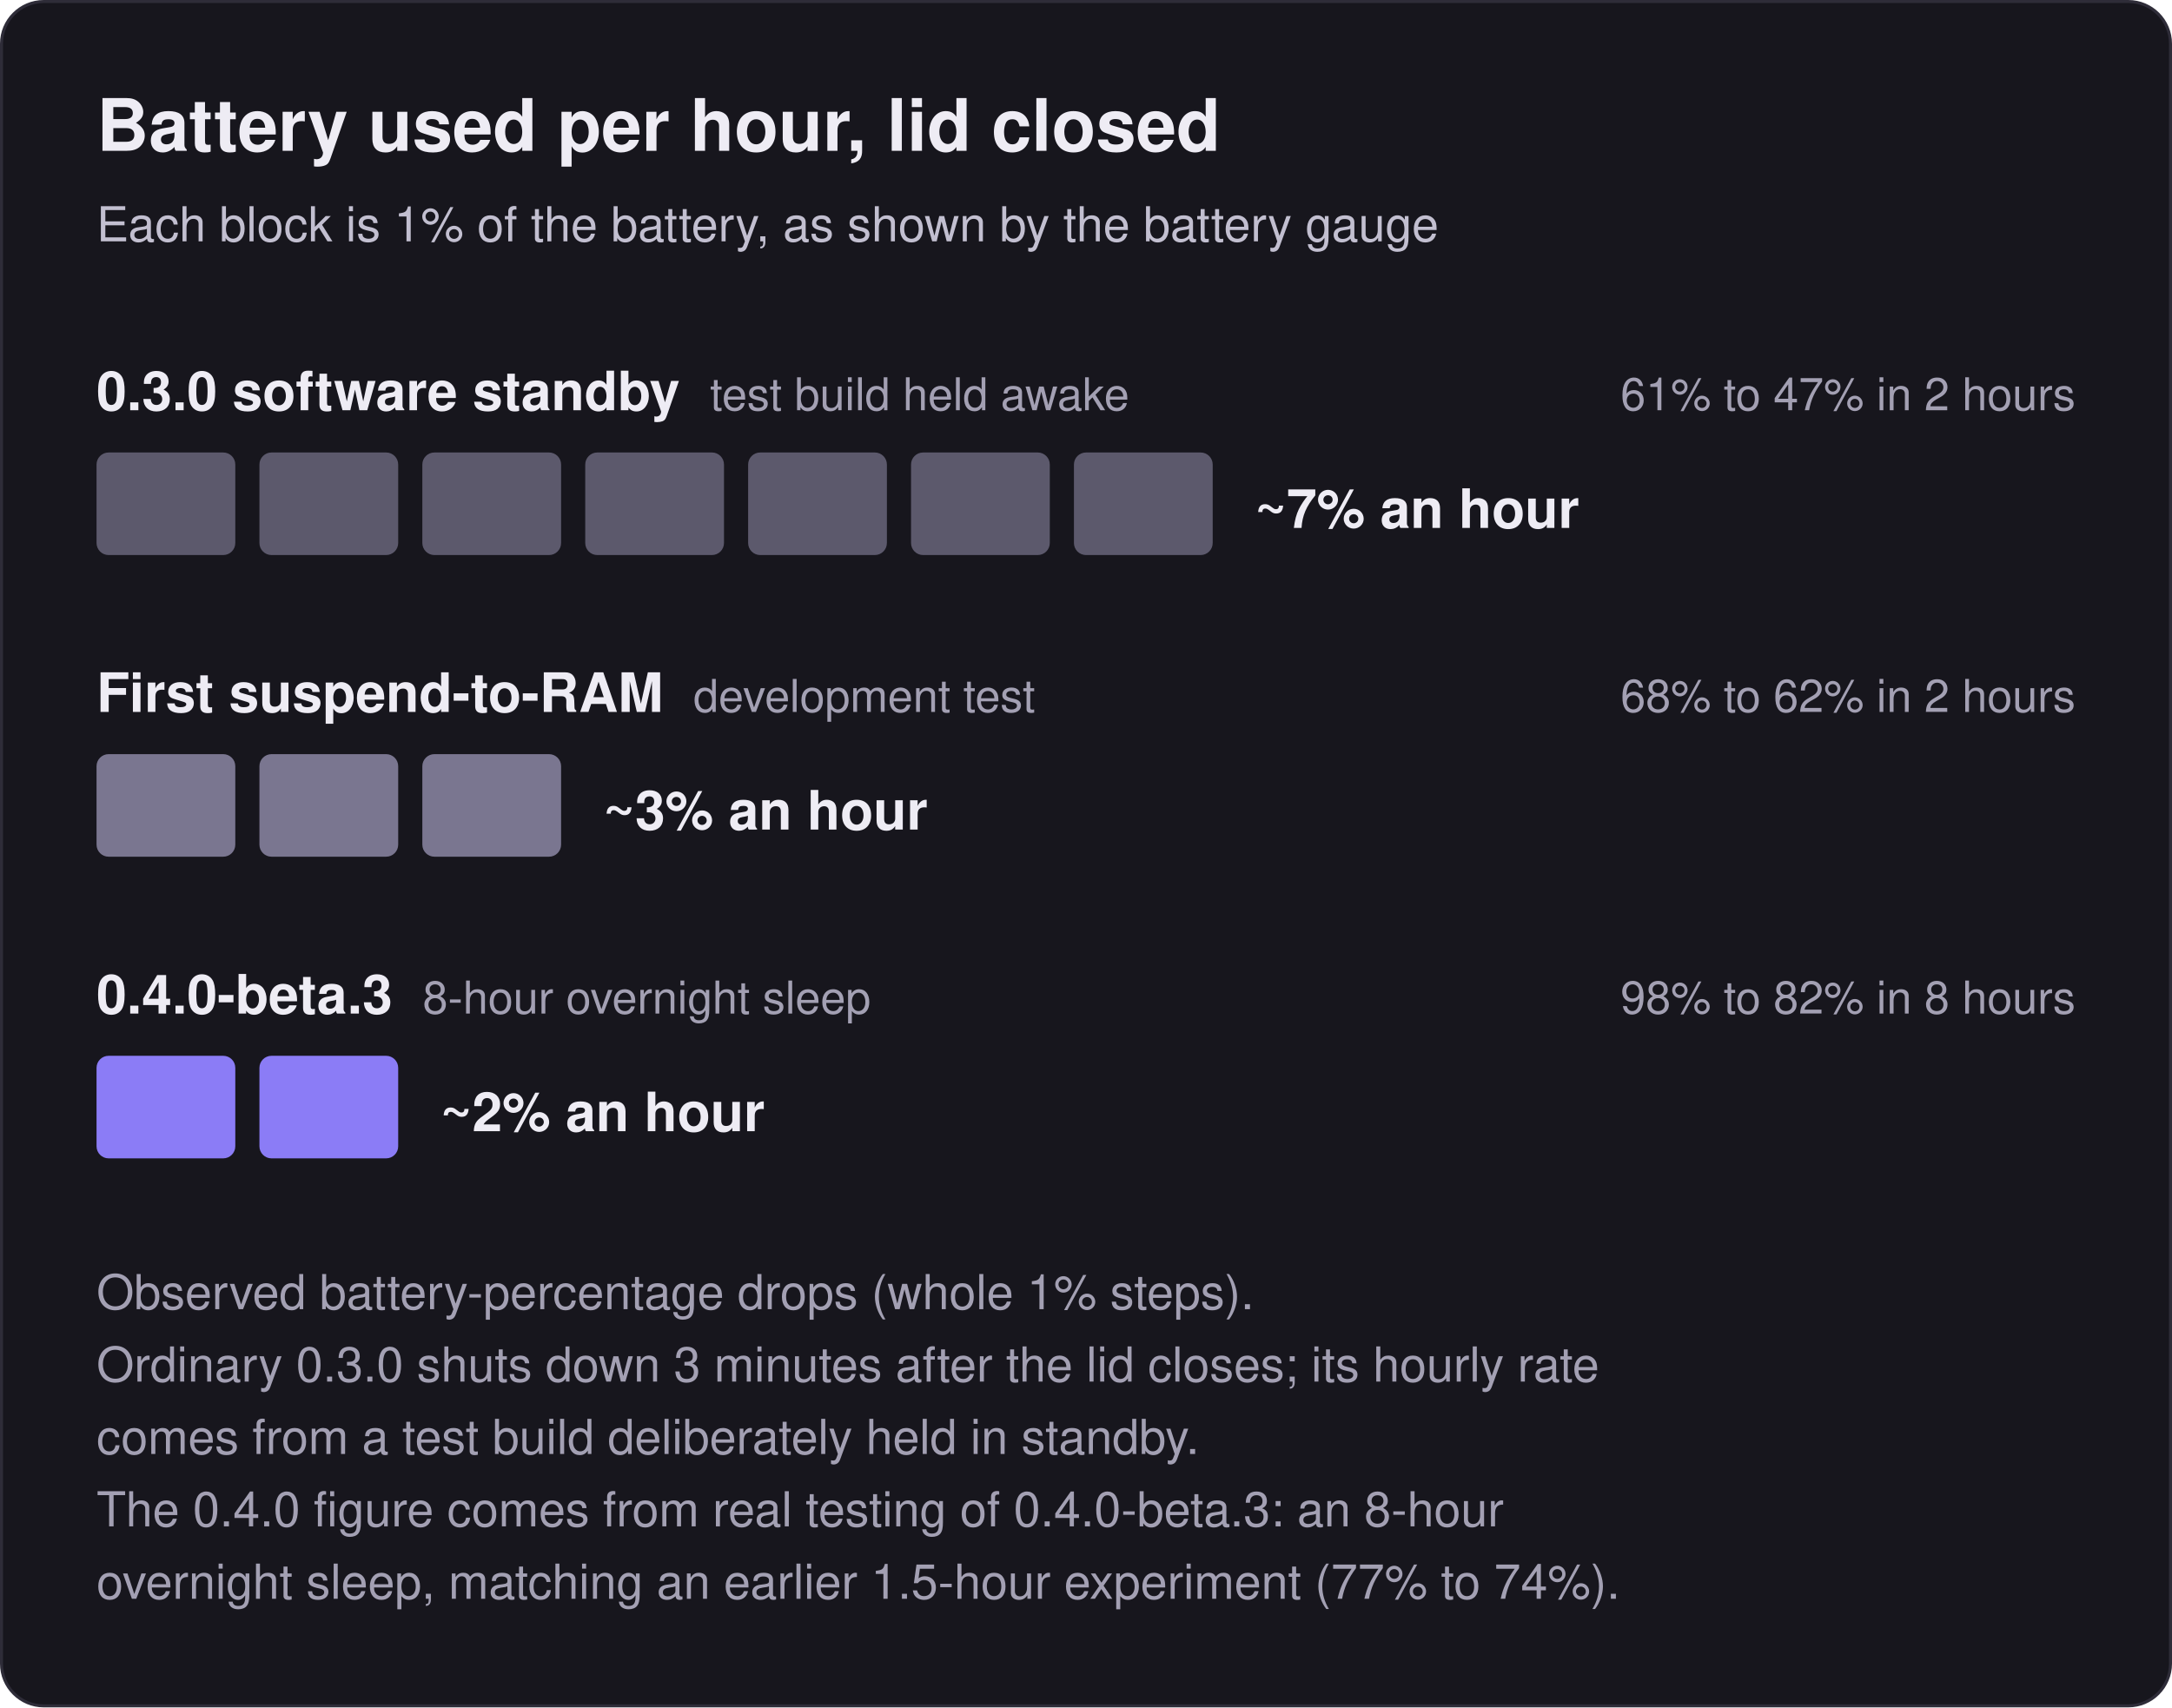
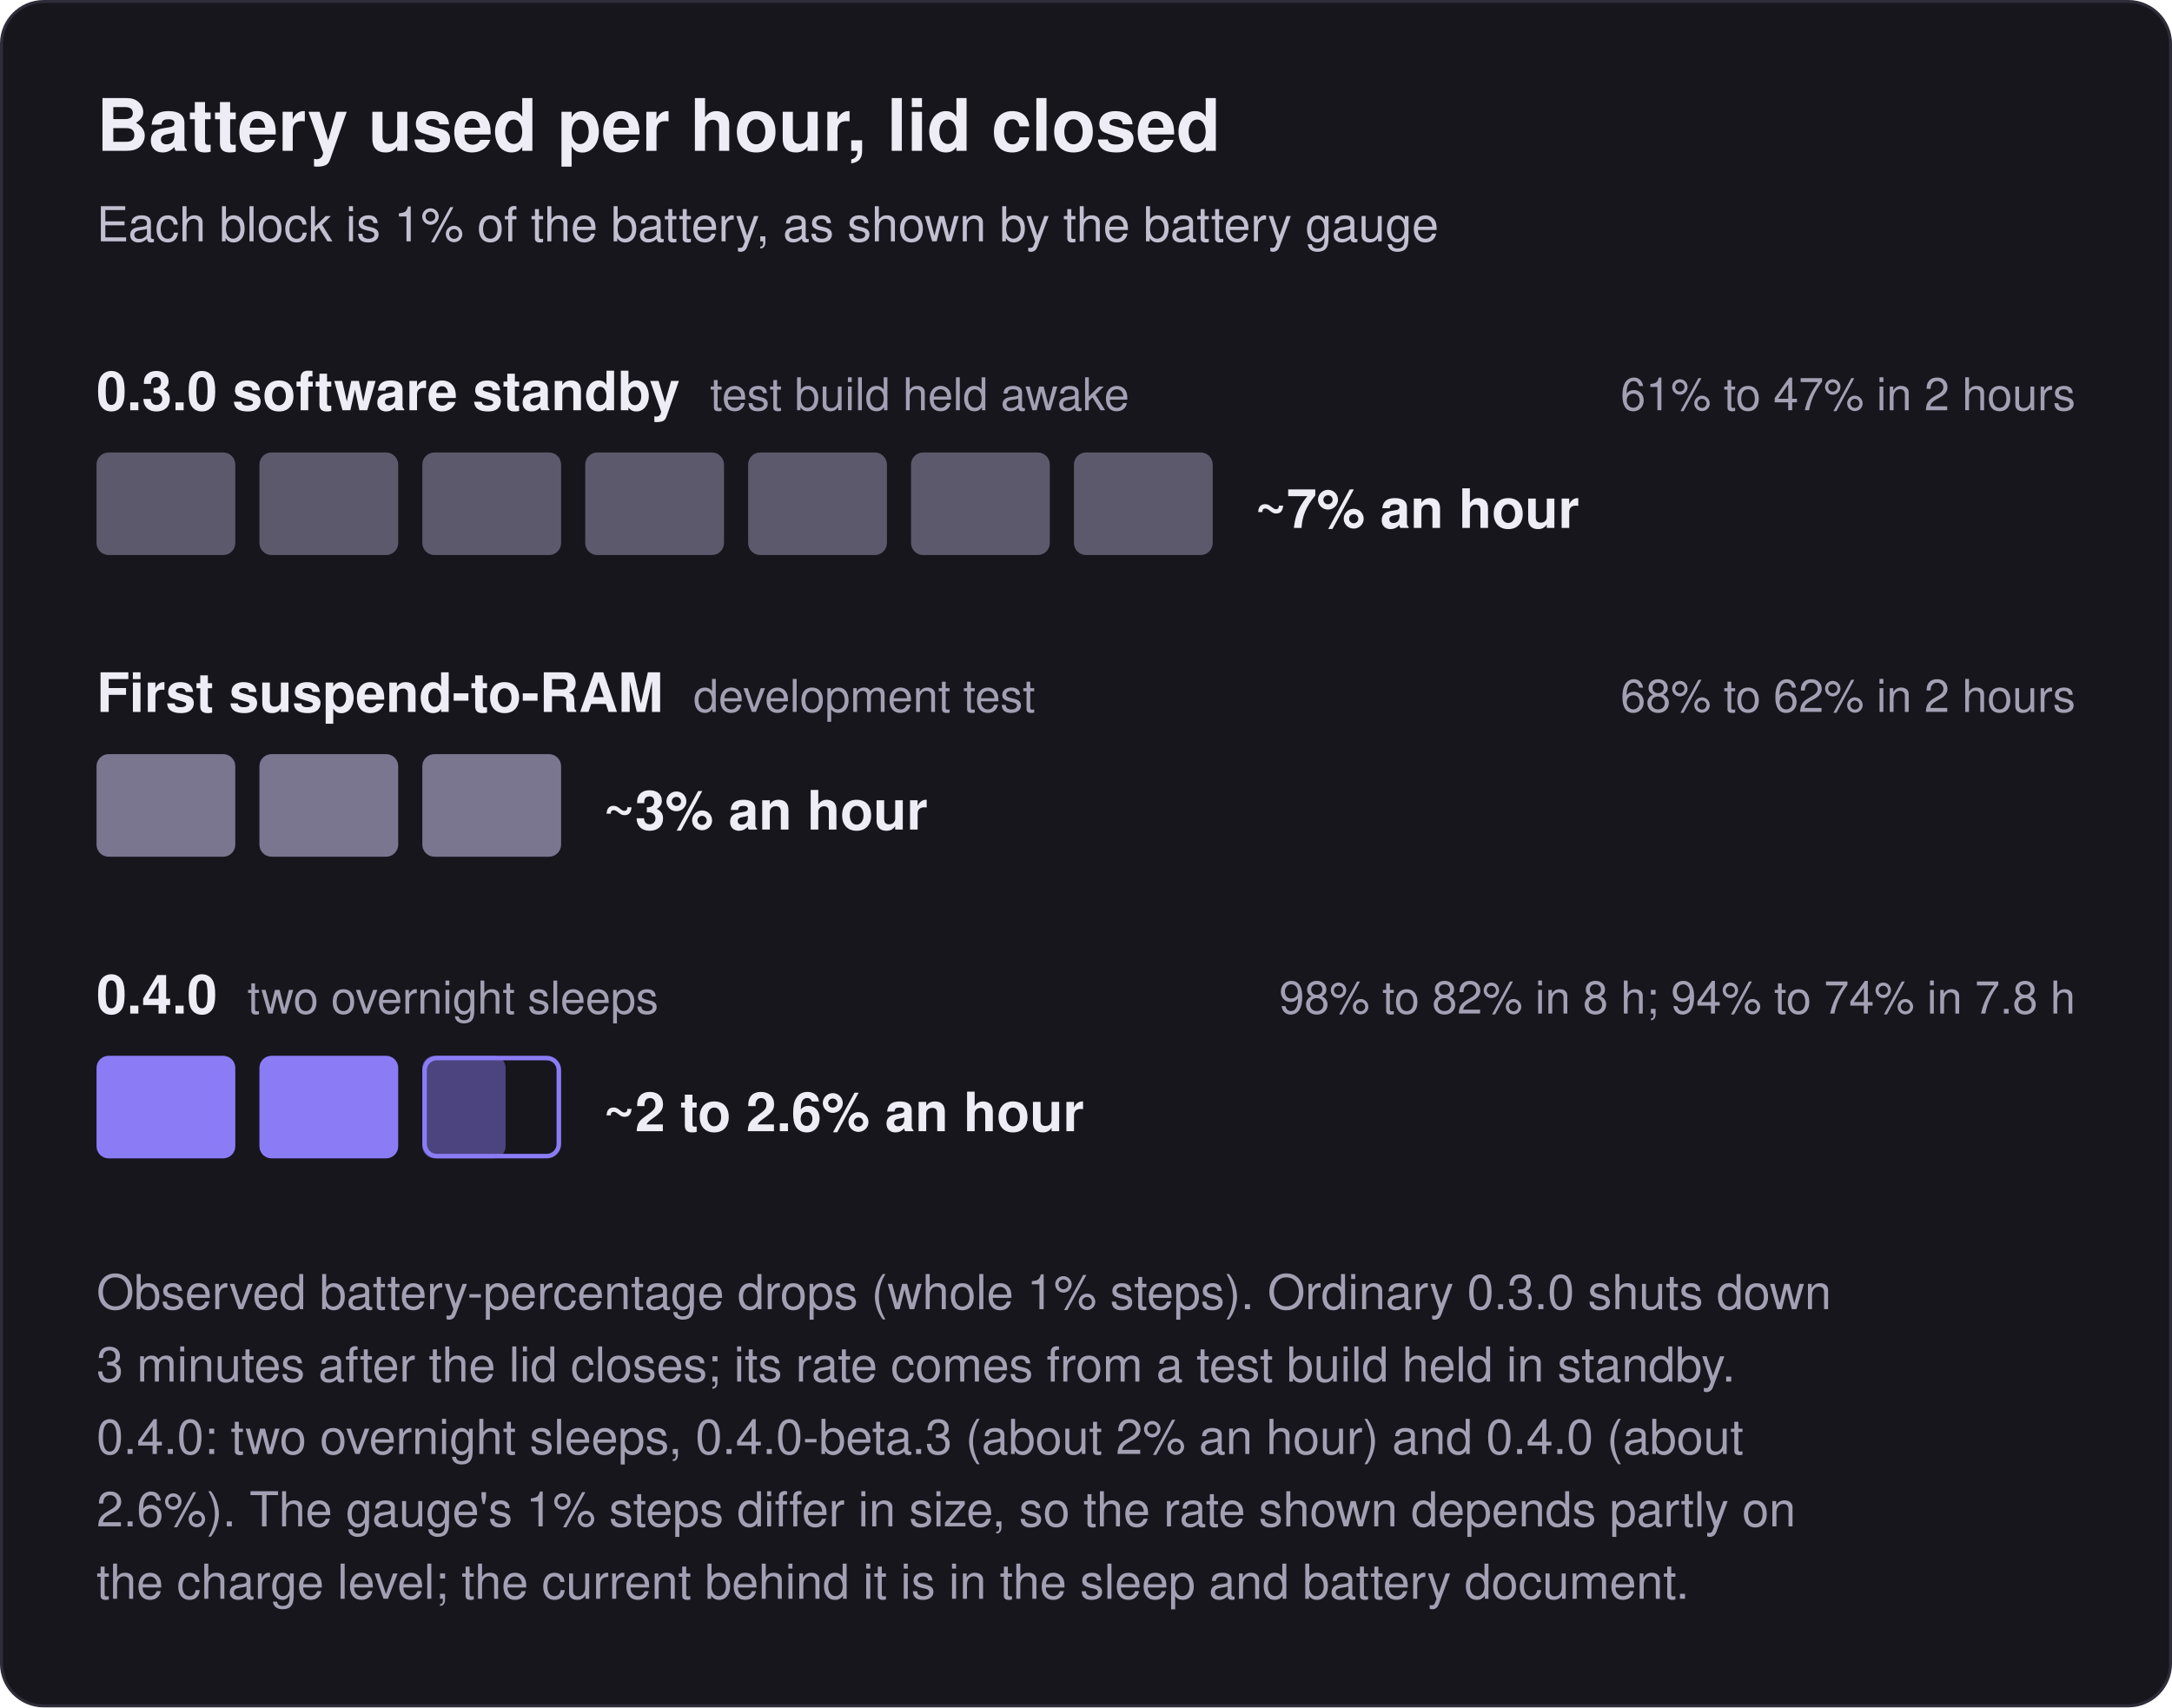
<svg xmlns="http://www.w3.org/2000/svg" width="720" height="566" viewBox="0 0 720 566" role="img" aria-labelledby="t d">
  <rect x="0.5" y="0.5" width="719" height="565" rx="14" fill="#17161D" stroke="#2E2C38" />
  <g font-family="-apple-system, BlinkMacSystemFont, 'Segoe UI', Helvetica, Arial, sans-serif">
    <text x="32" y="50" font-size="24" fill="#EEECF4" font-weight="650" text-anchor="start">Battery used per hour, lid closed</text>
    <text x="32" y="80" font-size="16" fill="#C2BFD0" font-weight="400" text-anchor="start">Each block is 1% of the battery, as shown by the battery gauge</text>
    <text x="32" y="136" font-size="18" fill="#EEECF4" font-weight="600">0.3.0 software standby<tspan dx="10" font-size="15" font-weight="400" fill="#A3A0B3">test build held awake</tspan>
    </text>
    <rect x="32" y="150" width="46" height="34" rx="4" fill="#5C596C" />
    <rect x="86" y="150" width="46" height="34" rx="4" fill="#5C596C" />
    <rect x="140" y="150" width="46" height="34" rx="4" fill="#5C596C" />
    <rect x="194" y="150" width="46" height="34" rx="4" fill="#5C596C" />
    <rect x="248" y="150" width="46" height="34" rx="4" fill="#5C596C" />
    <rect x="302" y="150" width="46" height="34" rx="4" fill="#5C596C" />
    <rect x="356" y="150" width="46" height="34" rx="4" fill="#5C596C" />
    <text x="416" y="175" font-size="18" fill="#EEECF4" font-weight="650" text-anchor="start">~7% an hour</text>
    <text x="688" y="136" font-size="15" fill="#A3A0B3" font-weight="400" text-anchor="end">61% to 47% in 2 hours</text>
    <text x="32" y="236" font-size="18" fill="#EEECF4" font-weight="600">First suspend-to-RAM<tspan dx="10" font-size="15" font-weight="400" fill="#A3A0B3">development test</tspan>
    </text>
    <rect x="32" y="250" width="46" height="34" rx="4" fill="#7A7690" />
    <rect x="86" y="250" width="46" height="34" rx="4" fill="#7A7690" />
    <rect x="140" y="250" width="46" height="34" rx="4" fill="#7A7690" />
    <text x="200" y="275" font-size="18" fill="#EEECF4" font-weight="650" text-anchor="start">~3% an hour</text>
    <text x="688" y="236" font-size="15" fill="#A3A0B3" font-weight="400" text-anchor="end">68% to 62% in 2 hours</text>
-     <text x="32" y="336" font-size="18" fill="#EEECF4" font-weight="600">0.4.0-beta.3<tspan dx="10" font-size="15" font-weight="400" fill="#A3A0B3">8-hour overnight sleep</tspan>
+     <text x="32" y="336" font-size="18" fill="#EEECF4" font-weight="600">0.4.0<tspan dx="10" font-size="15" font-weight="400" fill="#A3A0B3">two overnight sleeps</tspan>
    </text>
    <rect x="32" y="350" width="46" height="34" rx="4" fill="#8B7CF6" />
    <rect x="86" y="350" width="46" height="34" rx="4" fill="#8B7CF6" />
-     <text x="146" y="375" font-size="18" fill="#EEECF4" font-weight="650" text-anchor="start">~2% an hour</text>
-     <text x="688" y="336" font-size="15" fill="#A3A0B3" font-weight="400" text-anchor="end">98% to 82% in 8 hours</text>
-     <text x="32" y="434" font-size="16" fill="#A3A0B3" font-weight="400" text-anchor="start">Observed battery-percentage drops (whole 1% steps).</text>
-     <text x="32" y="458" font-size="16" fill="#A3A0B3" font-weight="400" text-anchor="start">Ordinary 0.3.0 shuts down 3 minutes after the lid closes; its hourly rate</text>
-     <text x="32" y="482" font-size="16" fill="#A3A0B3" font-weight="400" text-anchor="start">comes from a test build deliberately held in standby.</text>
-     <text x="32" y="506" font-size="16" fill="#A3A0B3" font-weight="400" text-anchor="start">The 0.4.0 figure comes from real testing of 0.4.0-beta.3: an 8-hour</text>
-     <text x="32" y="530" font-size="16" fill="#A3A0B3" font-weight="400" text-anchor="start">overnight sleep, matching an earlier 1.5-hour experiment (77% to 74%).</text>
+     <rect x="140.75" y="350.75" width="44.5" height="32.5" rx="4" fill="none" stroke="#8B7CF6" stroke-width="1.5" />
+     <rect x="140" y="350" width="27.6" height="34" rx="4" fill="#8B7CF6" opacity="0.45" />
+     <text x="200" y="375" font-size="18" fill="#EEECF4" font-weight="650" text-anchor="start">~2 to 2.6% an hour</text>
+     <text x="688" y="336" font-size="15" fill="#A3A0B3" font-weight="400" text-anchor="end">98% to 82% in 8 h; 94% to 74% in 7.8 h</text>
+     <text x="32" y="434" font-size="16" fill="#A3A0B3" font-weight="400" text-anchor="start">Observed battery-percentage drops (whole 1% steps). Ordinary 0.3.0 shuts down</text>
+     <text x="32" y="458" font-size="16" fill="#A3A0B3" font-weight="400" text-anchor="start">3 minutes after the lid closes; its rate comes from a test build held in standby.</text>
+     <text x="32" y="482" font-size="16" fill="#A3A0B3" font-weight="400" text-anchor="start">0.4.0: two overnight sleeps, 0.4.0-beta.3 (about 2% an hour) and 0.4.0 (about</text>
+     <text x="32" y="506" font-size="16" fill="#A3A0B3" font-weight="400" text-anchor="start">2.6%). The gauge's 1% steps differ in size, so the rate shown depends partly on</text>
+     <text x="32" y="530" font-size="16" fill="#A3A0B3" font-weight="400" text-anchor="start">the charge level; the current behind it is in the sleep and battery document.</text>
  </g>
</svg>
